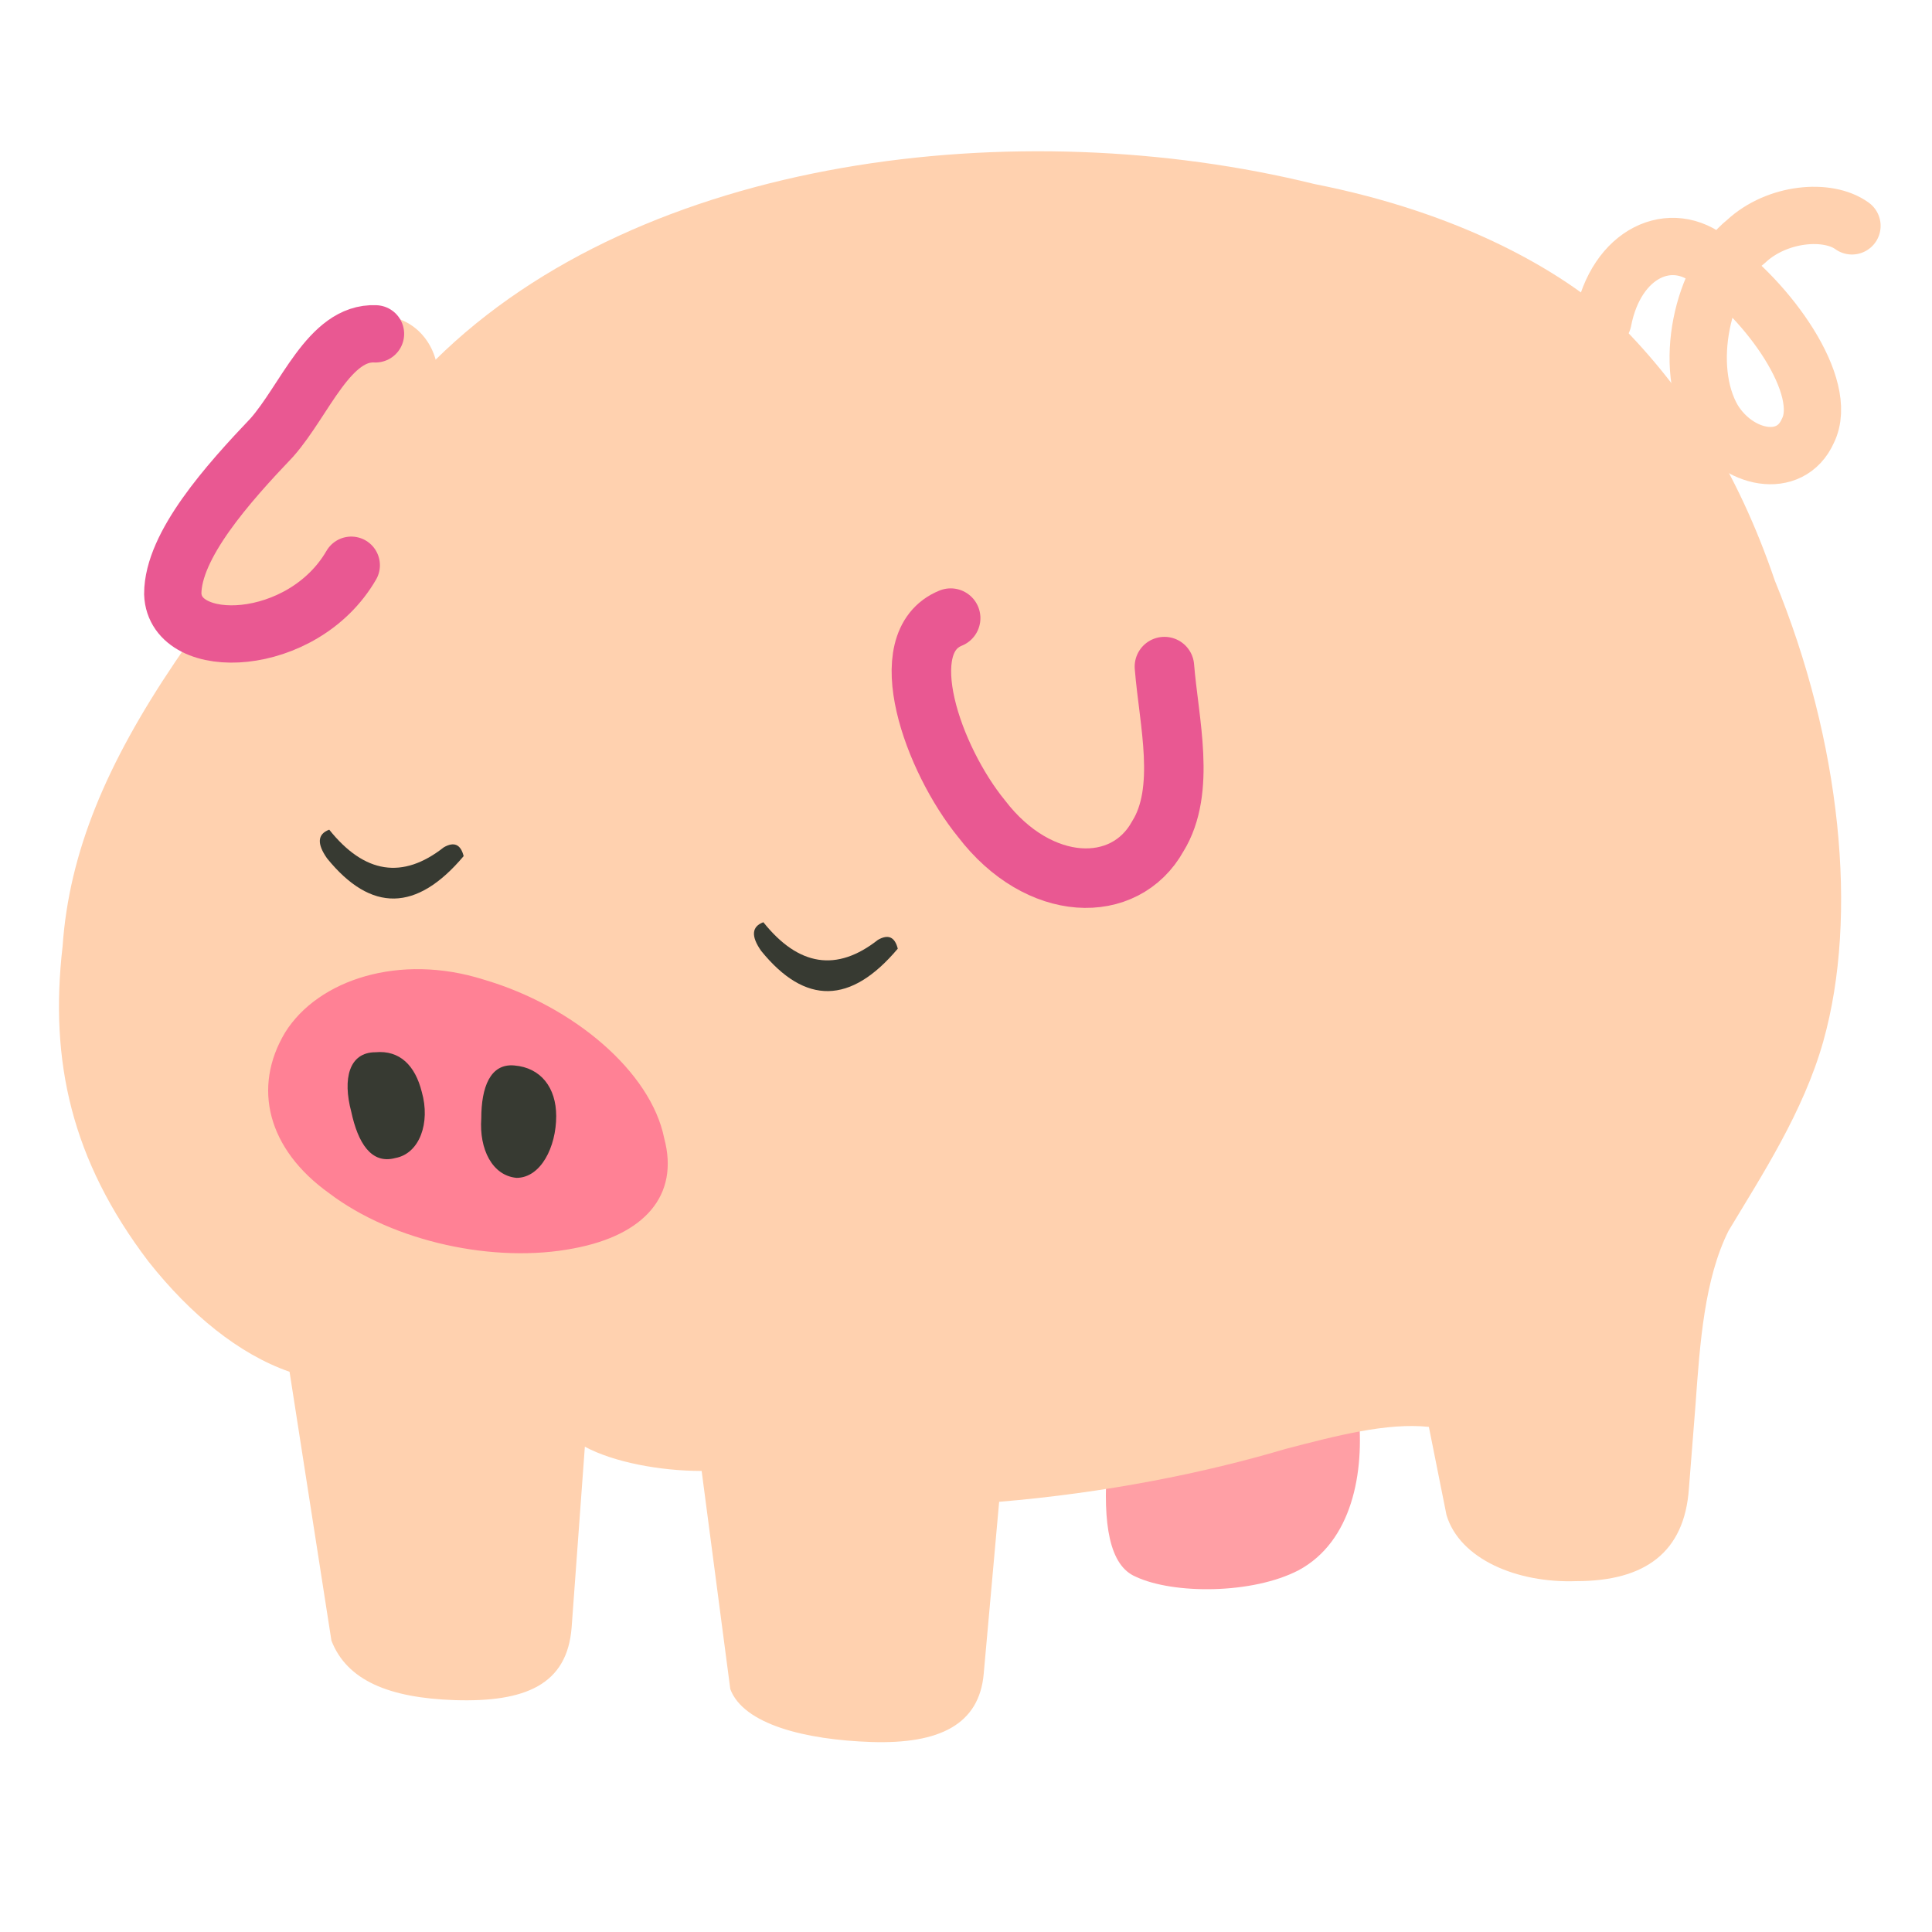
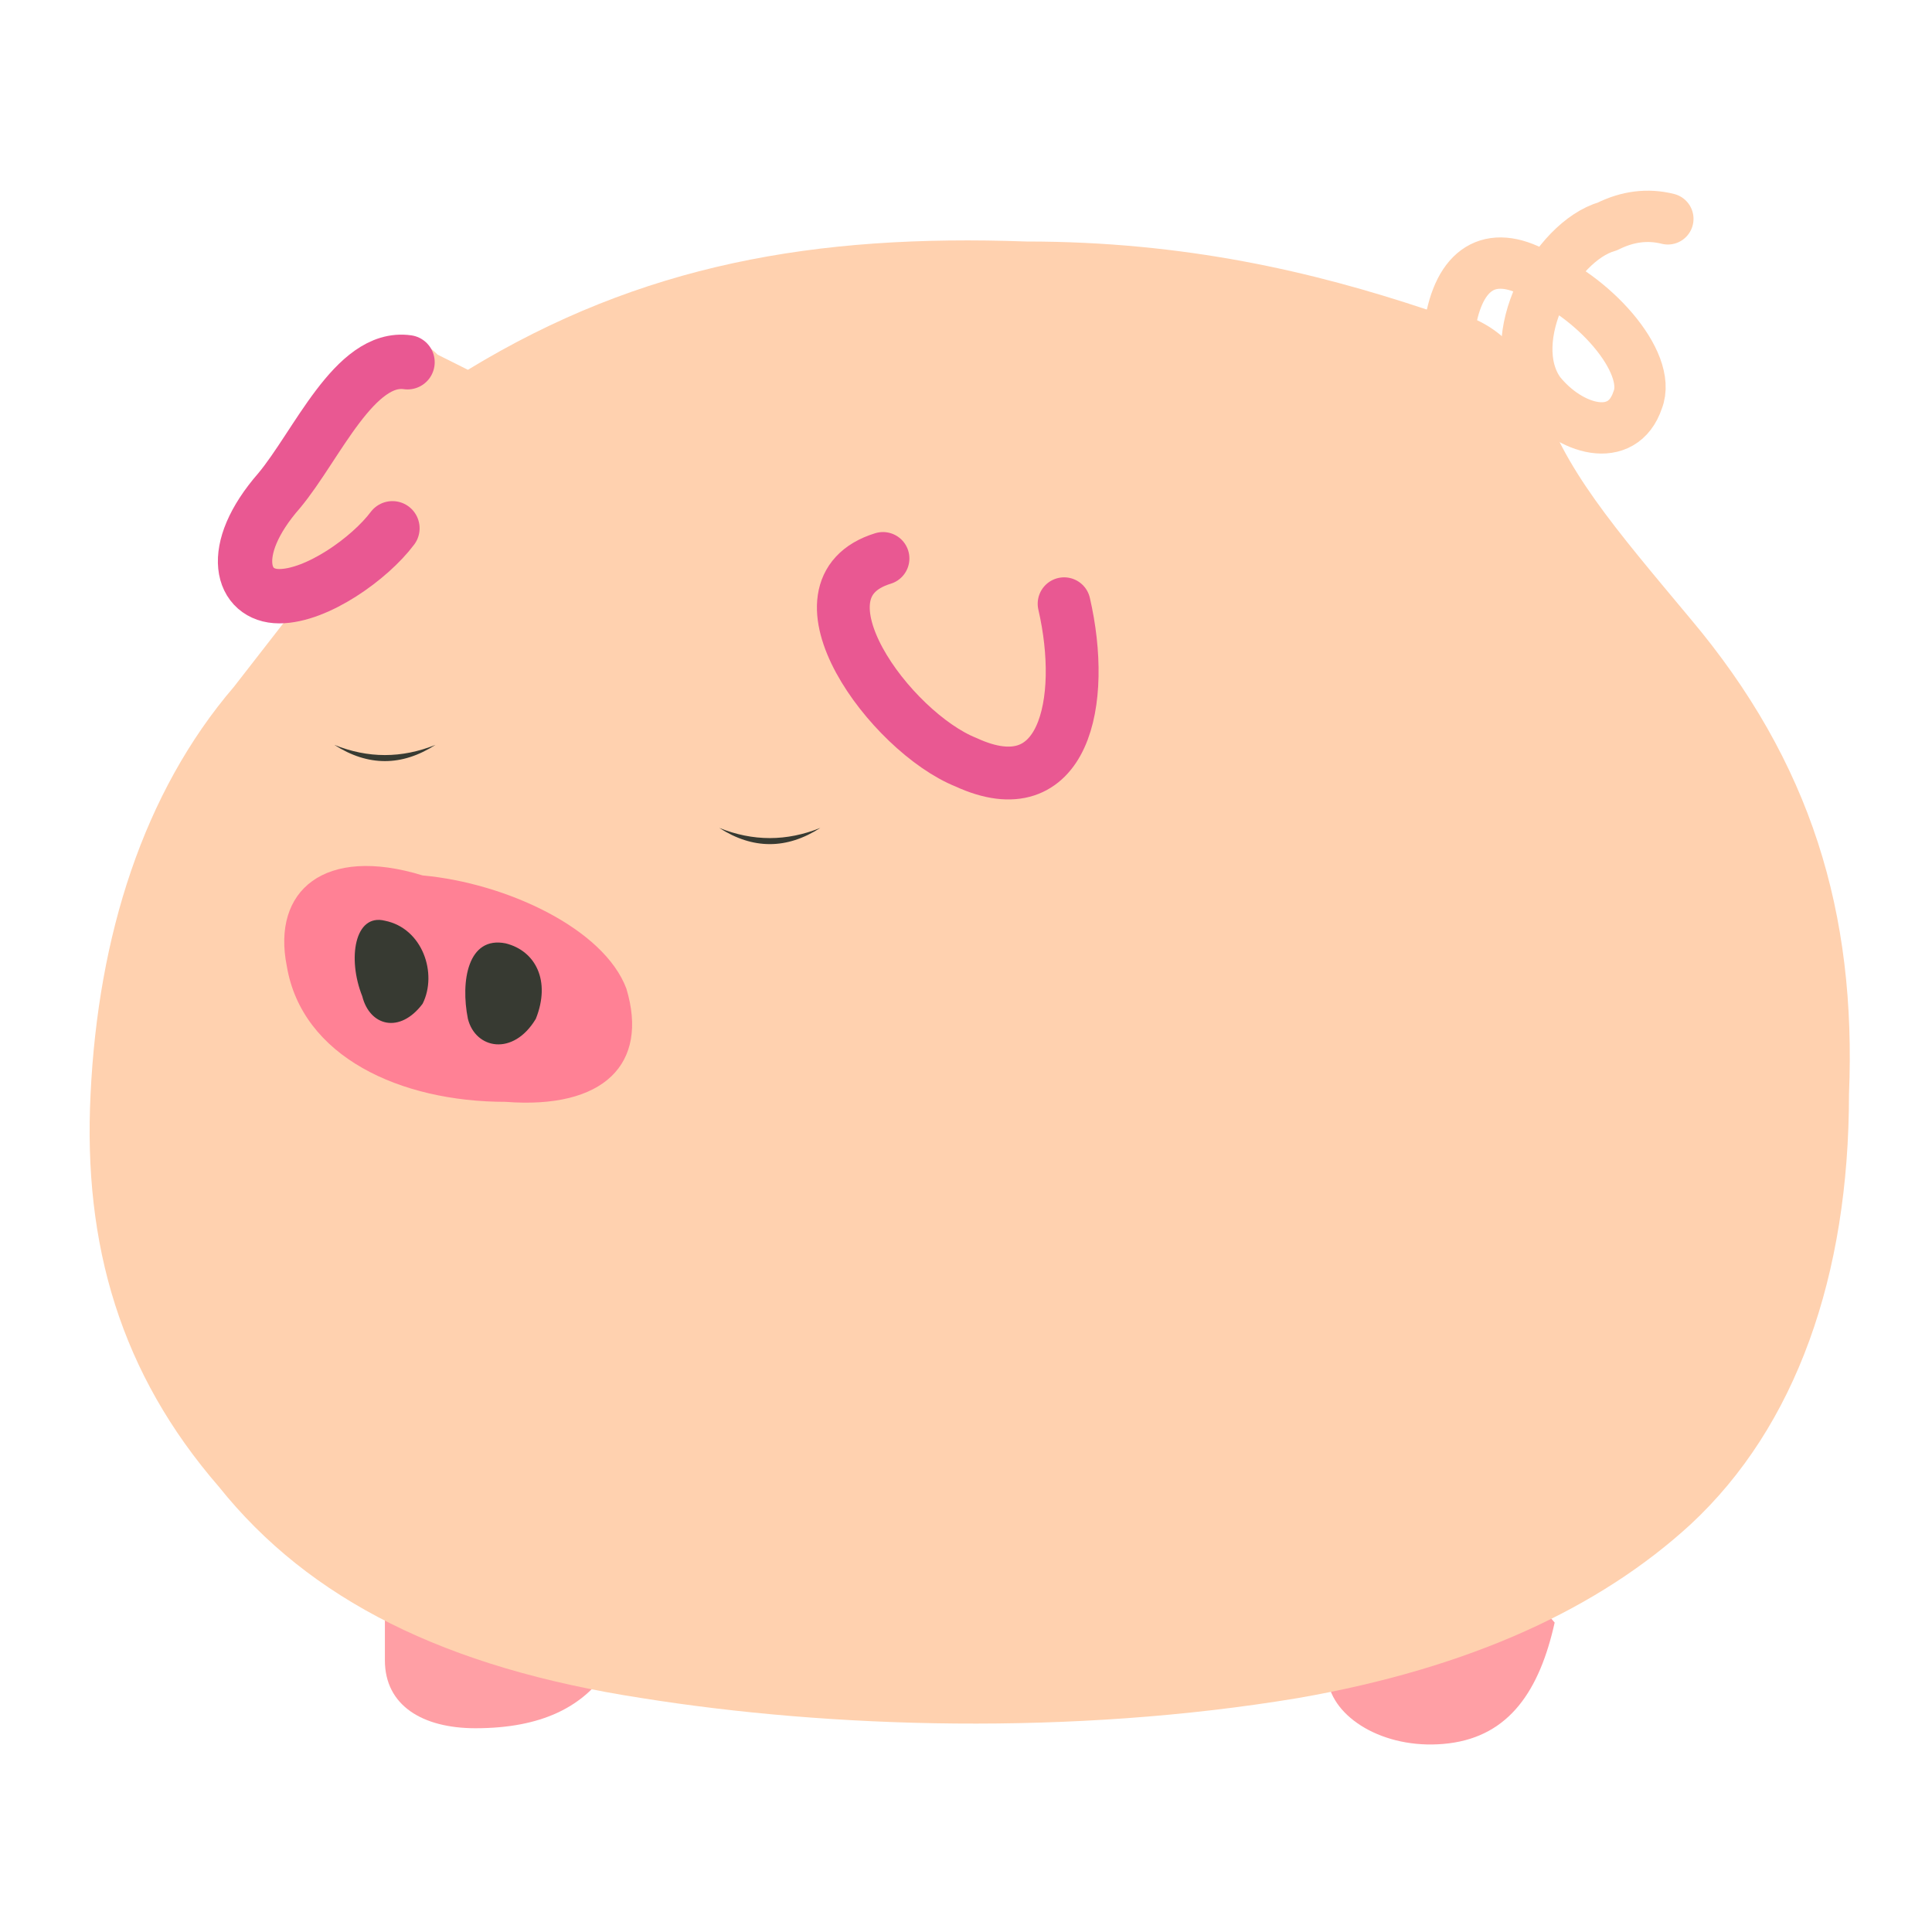
- <svg xmlns="http://www.w3.org/2000/svg" viewBox="0 0 64 64" width="64" height="64" role="img" aria-label="肥猪 · relaxed">
-   <g transform="translate(0 0) translate(32 54) rotate(0) scale(1 1) translate(-32 -54)">
-     <g transform="translate(2 5) scale(.073) translate(-216 -272)">
-       <path fill="#FF9FA5" d="M691 868L805 844C808 872 802 903 778 916C757 927 721 927 704 919C692 914 689 895 691 868Z" />
-       <g transform="rotate(0 916 349)">
-         <path d="M916 349C922 318 947 307 965 322C991 340 1019 379 1009 399C1001 417 977 412 966 394C952 370 961 329 981 313C995 300 1018 298 1029 306" fill="none" stroke="#FFD1AF" stroke-width="26" stroke-linecap="round" />
-       </g>
-       <path fill="#FFD1AF" d="M386 367C480 274 651 254 785 287C851 300 897 326 923 350C953 380 977 417 994 467C1024 540 1032 619 1016 676C1007 708 988 737 973 762C962 784 960 813 958 841L955 879C953 908 935 921 904 921C877 922 851 911 845 891L837 851C818 849 795 855 772 861C735 872 690 881 642 885L635 963C633 986 615 995 584 994C554 993 526 986 520 970L507 871C488 871 467 867 454 860L448 942C446 968 427 976 395 975C365 974 346 966 339 948L320 826C297 818 275 800 256 776C221 730 211 685 217 633C220 590 237 550 268 504C292 469 311 440 330 413C350 386 370 362 386 367Z" />
-       <path fill="#FFD1AF" d="M261 481C267 449 293 421 314 394C329 375 340 349 357 347C374 345 385 357 387 370L383 403L317 482Z" />
-       <path d="M359 355C338 354 327 385 312 402C292 423 267 451 267 473C268 500 326 498 348 460" fill="none" stroke="#E95892" stroke-width="26" stroke-linecap="round" />
-       <path d="M620 484C593 495 612 548 634 575C660 609 699 610 714 583C727 562 719 531 717 506" fill="none" stroke="#E95892" stroke-width="27" stroke-linecap="round" />
-       <path fill="#373A32" d="M338 580q24 30 52 8q7 -4 9 4q-32 38 -62 1q-7 -10 1 -13ZM535 622q24 30 52 8q7 -4 9 4q-32 38 -62 1q-7 -10 1 -13Z" />
-       <path fill="#FF8195" d="M408 648C370 636 333 648 318 672C303 697 310 725 338 745C367 767 413 777 449 770C481 764 497 746 490 720C484 690 449 660 408 648Z" />
-       <path fill="#373A32" d="M359 681C347 681 344 693 348 708C351 722 357 732 368 729C379 727 384 713 380 699C377 687 370 680 359 681ZM422 687C411 686 407 697 407 711C406 725 412 737 423 738C434 738 441 724 441 710C441 697 434 688 422 687Z" />
-     </g>
+ <svg xmlns="http://www.w3.org/2000/svg" width="64" height="64" viewBox="0 0 64 64" role="img" aria-label="大肥猪·闭眼放松">
+   <g transform="translate(2 1.5) scale(.25)" stroke-linecap="round" stroke-linejoin="round">
+     <path fill="#FF9FA5" d="M43 199L43 214C43 220 48 223 55 223C64 223 69 220 72 216L68 204Z" />
+     <path fill="#FF9FA5" d="M166 205L168 217C169 222 176 226 184 225C192 224 196 218 198 209L192 202Z" />
+     <path fill="none" stroke="#FFD1AF" stroke-width="6.8" d="M184 38C185 30 189 27 195 30C203 33 211 42 209 47C207 53 200 51 196 46C191 39 198 26 205 24Q209 22 213 23" />
+     <path fill="#FFD1AF" d="M54 43C77 29 100 25 128 26C149 26 166 30 181 35C187 35 193 38 196 46C199 56 206 64 216 76C232 95 238 115 237 139C237 163 230 183 216 196C204 207 187 215 164 219C134 224 102 223 77 219C51 215 33 206 21 191C8 176 3 159 4 139C5 118 11 99 23 85L30 76C22 75 21 70 25 63L35 48C40 40 45 36 50 41Z" />
+     <path fill="none" stroke="#E95892" stroke-width="7.2" d="M46 42C39 41 34 53 29 59C22 67 24 73 29 73C34 73 41 68 44 64" />
+     <path fill="none" stroke="#E95892" stroke-width="7" d="M109 68C96 72 110 91 120 95C133 101 136 87 133 74" />
+     <path d="M36.3 92.7Q43 95.4 49.7 92.7Q43 97 36.3 92.7Z" fill="#373A32" />
+     <path d="M87.3 103.7Q94 106.4 100.7 103.7Q94 108 87.3 103.7Z" fill="#373A32" />
+     <path fill="#FF8195" d="M48 110C35 106 28 112 30 122C32 134 45 140 59 140C72 141 78 135 75 125C72 117 59 111 48 110Z" />
+     <path fill="#373A32" d="M43 116C39 115 38 121 40 126C41 130 45 131 48 127C50 123 48 117 43 116Z" />
+     <path fill="#373A32" d="M59 119C54 118 53 124 54 129C55 133 60 134 63 129C65 124 63 120 59 119Z" />
  </g>
</svg>
